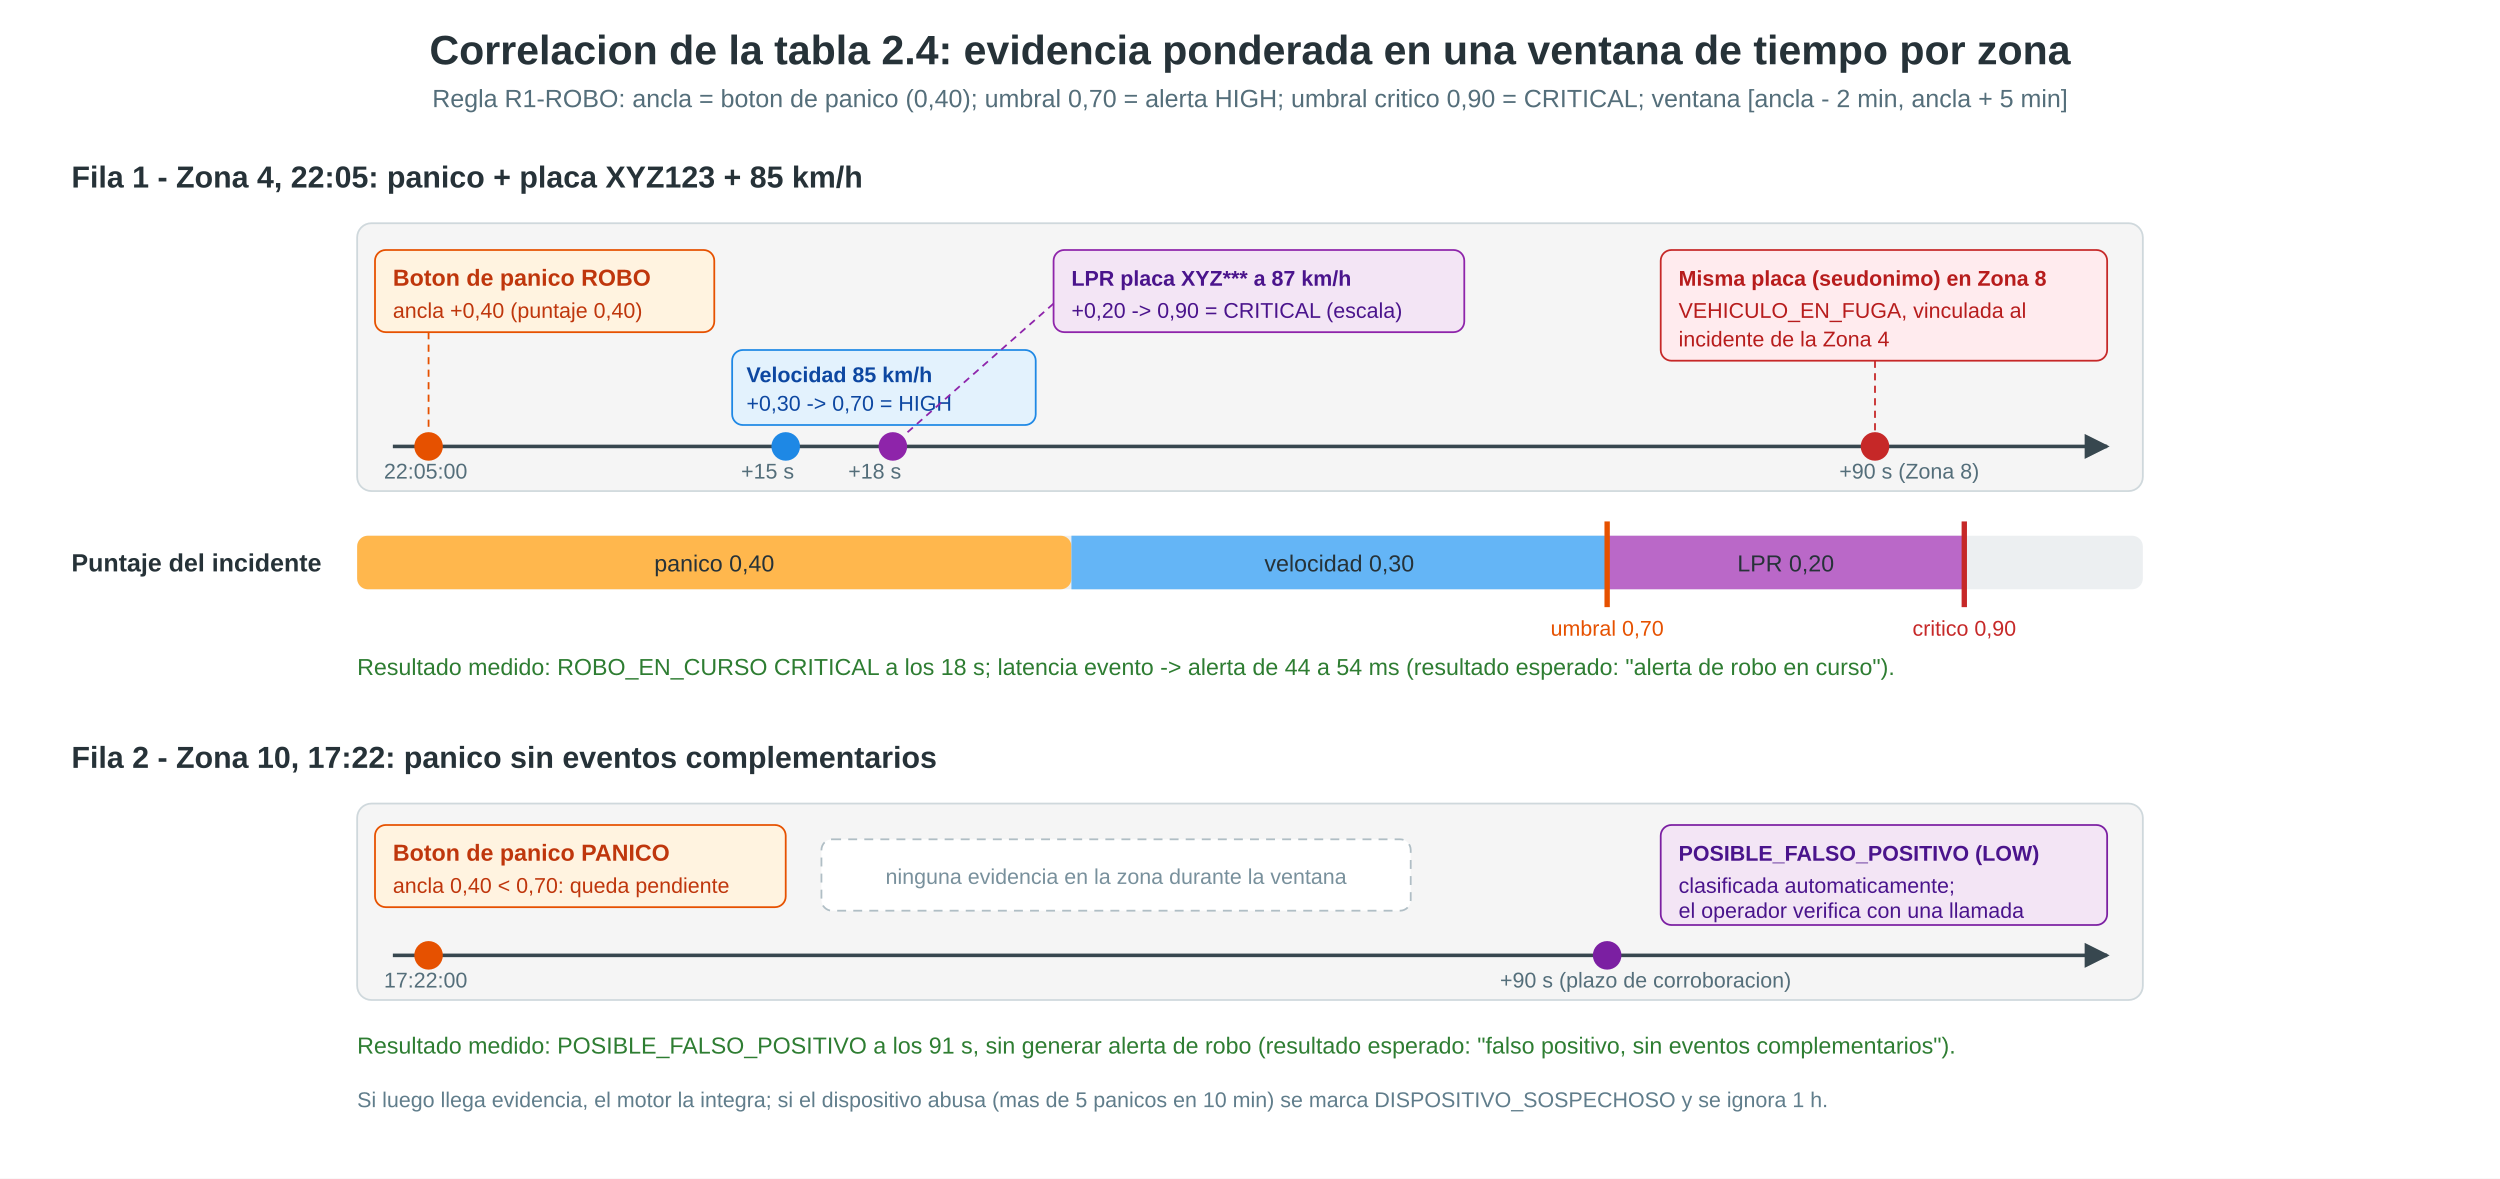
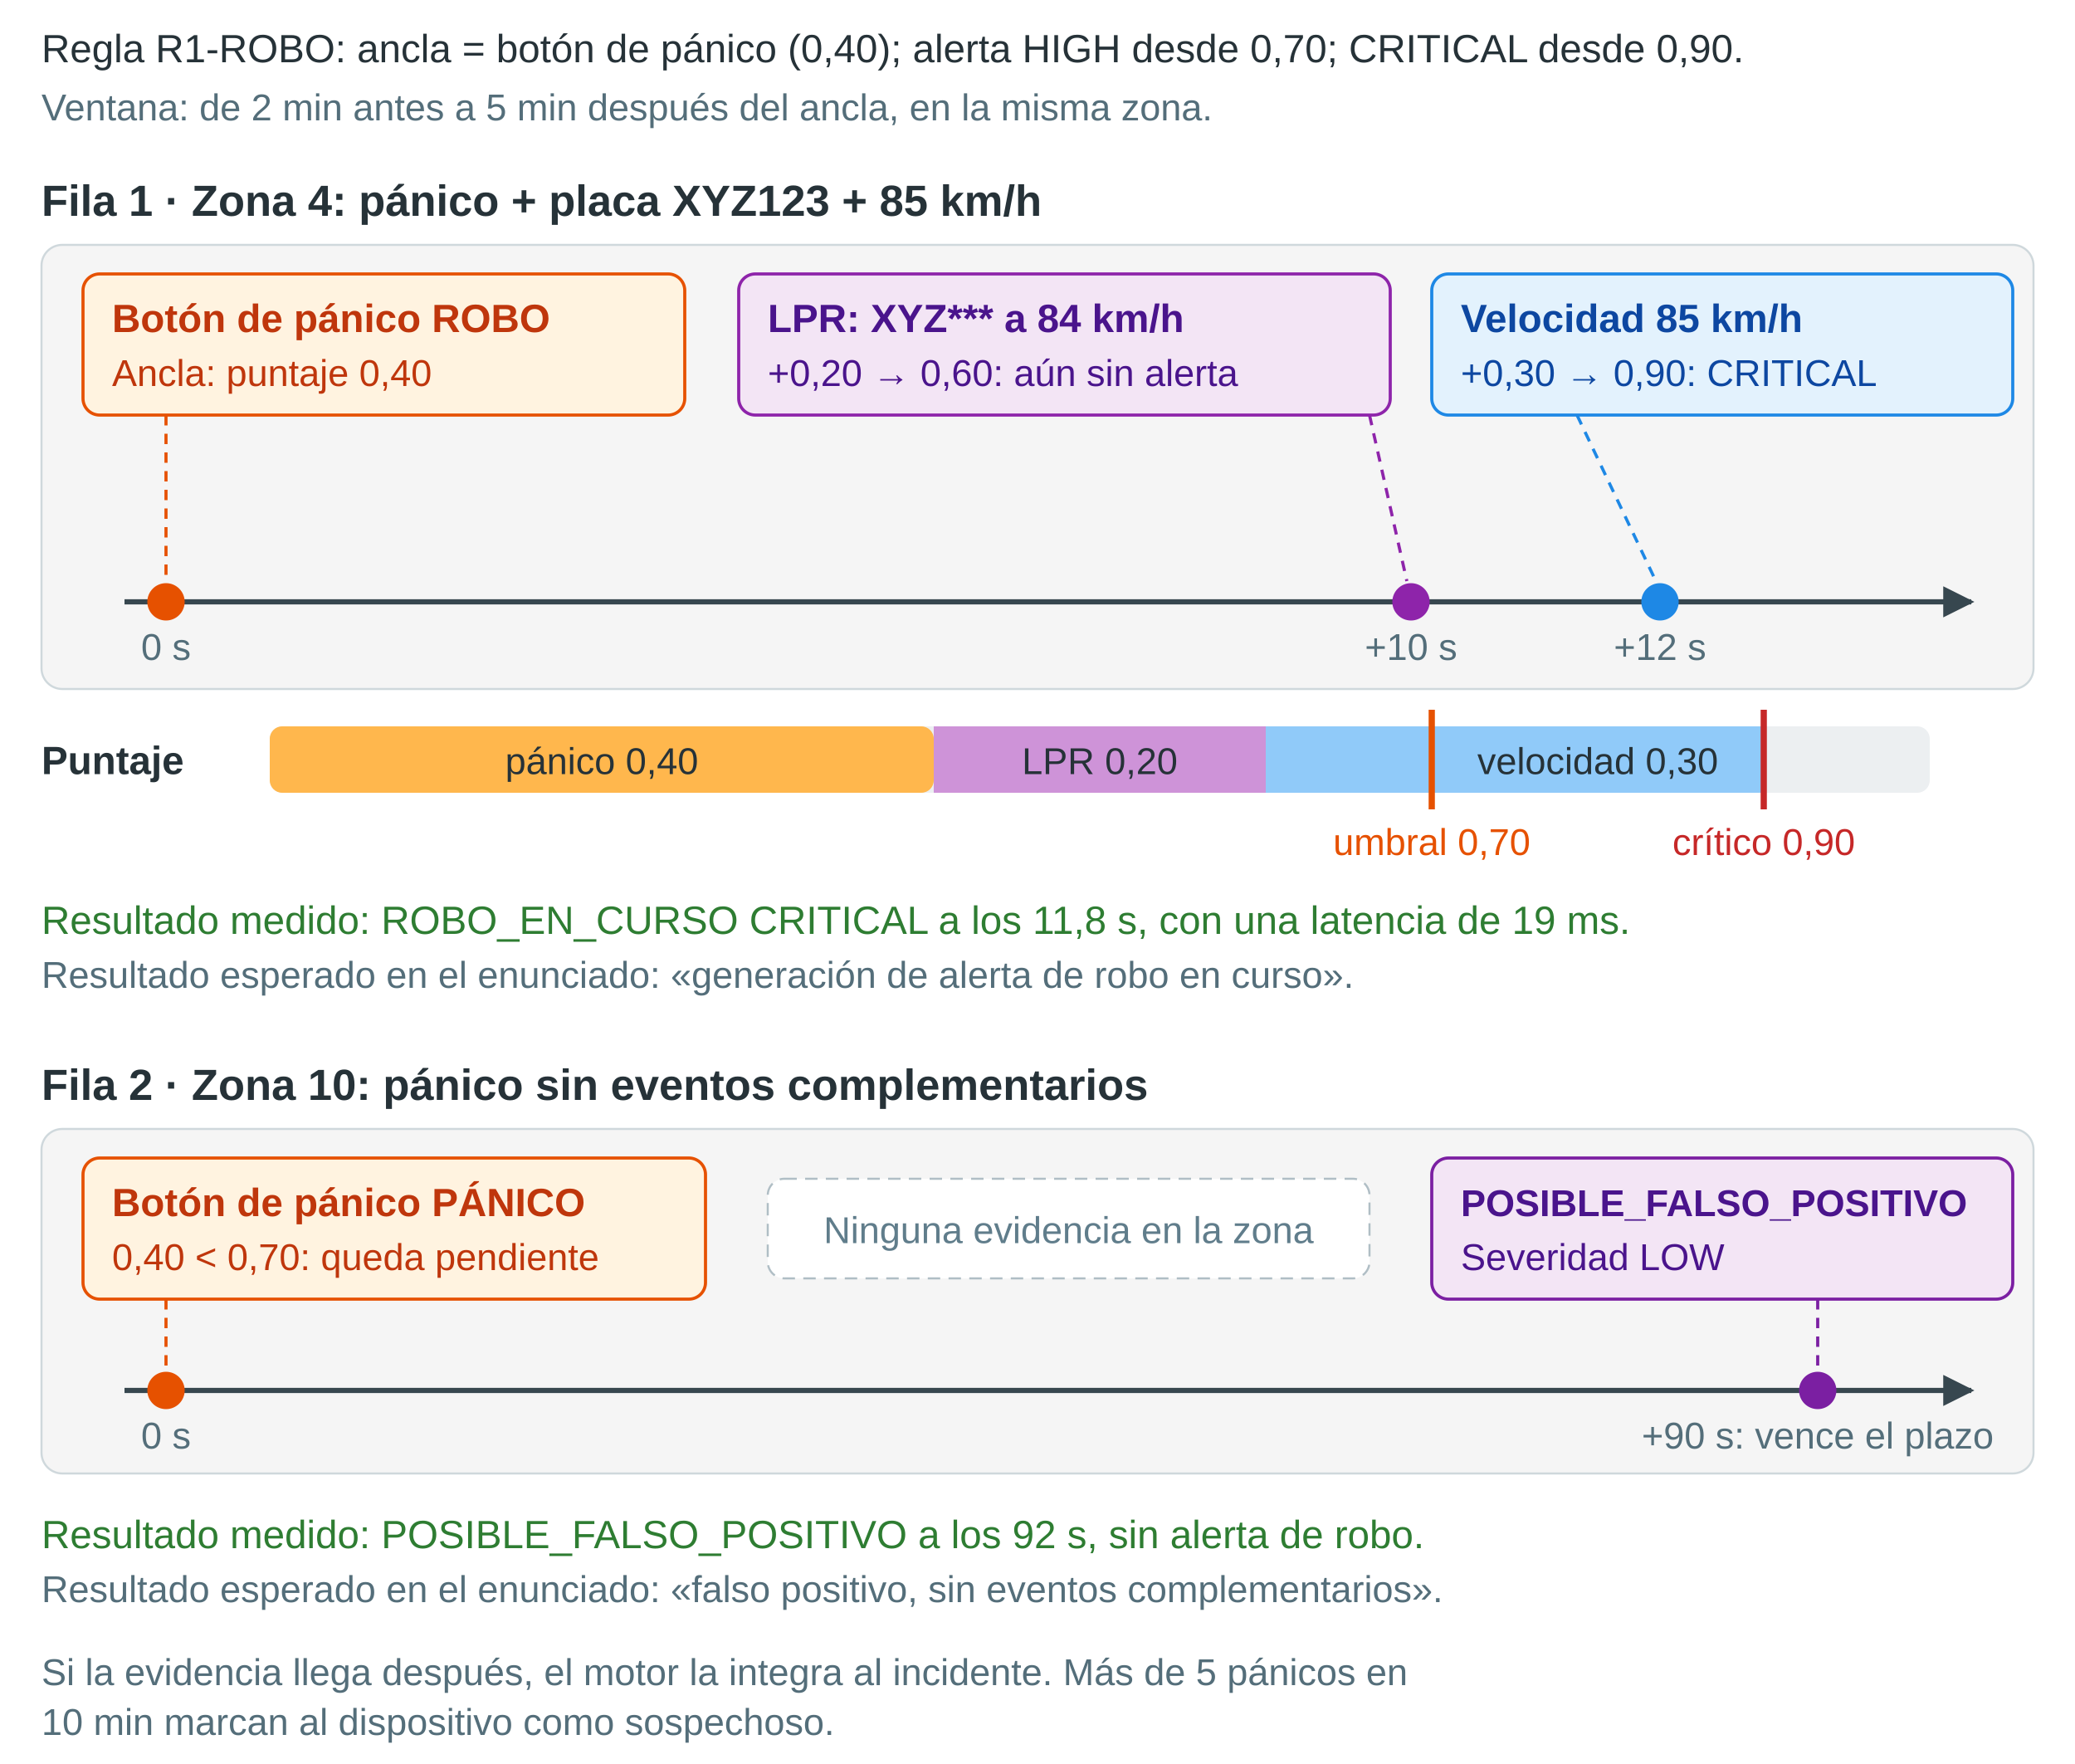
- <svg xmlns="http://www.w3.org/2000/svg" width="1400" height="660" viewBox="0 0 1400 660" font-family="Arial, Helvetica, sans-serif">
+ <svg xmlns="http://www.w3.org/2000/svg" width="1000" height="850" viewBox="0 0 1000 850" font-family="Arial, Helvetica, sans-serif">
  <defs>
-     <marker id="a" viewBox="0 0 10 10" refX="9" refY="5" markerWidth="7" markerHeight="7" orient="auto">
+     <marker id="f" viewBox="0 0 10 10" refX="9" refY="5" markerWidth="6" markerHeight="6" orient="auto">
      <path d="M0,0 L10,5 L0,10 z" fill="#37474f" />
    </marker>
  </defs>
-   <rect width="1400" height="660" fill="#ffffff" />
-   <text x="700" y="36" text-anchor="middle" font-size="23" font-weight="bold" fill="#263238">Correlacion de la tabla 2.4: evidencia ponderada en una ventana de tiempo por zona</text>
-   <text x="700" y="60" text-anchor="middle" font-size="14" fill="#546e7a">Regla R1-ROBO: ancla = boton de panico (0,40); umbral 0,70 = alerta HIGH; umbral critico 0,90 = CRITICAL; ventana [ancla - 2 min, ancla + 5 min]</text>
-   <text x="40" y="105" font-size="17" font-weight="bold" fill="#263238">Fila 1 - Zona 4, 22:05: panico + placa XYZ123 + 85 km/h</text>
-   <rect x="200" y="125" width="1000" height="150" rx="8" fill="#f5f5f5" stroke="#cfd8dc" />
-   <line x1="220" y1="250" x2="1180" y2="250" stroke="#37474f" stroke-width="2" marker-end="url(#a)" />
-   <g font-size="12" fill="#546e7a">
-     <text x="215" y="268">22:05:00</text>
-     <text x="415" y="268">+15 s</text>
-     <text x="475" y="268">+18 s</text>
-     <text x="1030" y="268">+90 s (Zona 8)</text>
+   <rect width="1000" height="850" fill="#ffffff" />
+   <text x="20" y="30" font-size="19" fill="#263238">Regla R1-ROBO: ancla = botón de pánico (0,40); alerta HIGH desde 0,70; CRITICAL desde 0,90.</text>
+   <text x="20" y="58" font-size="18" fill="#546e7a">Ventana: de 2 min antes a 5 min después del ancla, en la misma zona.</text>
+   <text x="20" y="104" font-size="21" font-weight="bold" fill="#263238">Fila 1 · Zona 4: pánico + placa XYZ123 + 85 km/h</text>
+   <rect x="20" y="118" width="960" height="214" rx="10" fill="#f5f5f5" stroke="#cfd8dc" />
+   <line x1="60" y1="290" x2="950" y2="290" stroke="#37474f" stroke-width="2.5" marker-end="url(#f)" />
+   <g font-size="18" fill="#546e7a" text-anchor="middle">
+     <text x="80" y="318">0 s</text>
+     <text x="680" y="318">+10 s</text>
+     <text x="800" y="318">+12 s</text>
  </g>
-   <circle cx="240" cy="250" r="8" fill="#e65100" />
-   <rect x="210" y="140" width="190" height="46" rx="6" fill="#fff3e0" stroke="#e65100" />
-   <text x="220" y="160" font-size="13" font-weight="bold" fill="#bf360c">Boton de panico ROBO</text>
-   <text x="220" y="178" font-size="12" fill="#bf360c">ancla +0,40 (puntaje 0,40)</text>
-   <line x1="240" y1="186" x2="240" y2="242" stroke="#e65100" stroke-dasharray="4 3" />
-   <circle cx="440" cy="250" r="8" fill="#1e88e5" />
-   <rect x="410" y="196" width="170" height="42" rx="6" fill="#e3f2fd" stroke="#1e88e5" />
-   <text x="418" y="214" font-size="12" font-weight="bold" fill="#0d47a1">Velocidad 85 km/h</text>
-   <text x="418" y="230" font-size="12" fill="#0d47a1">+0,30 -&gt; 0,70 = HIGH</text>
-   <circle cx="500" cy="250" r="8" fill="#8e24aa" />
-   <rect x="590" y="140" width="230" height="46" rx="6" fill="#f3e5f5" stroke="#8e24aa" />
-   <text x="600" y="160" font-size="12" font-weight="bold" fill="#4a148c">LPR placa XYZ*** a 87 km/h</text>
-   <text x="600" y="178" font-size="12" fill="#4a148c">+0,20 -&gt; 0,90 = CRITICAL (escala)</text>
-   <line x1="590" y1="170" x2="506" y2="244" stroke="#8e24aa" stroke-dasharray="4 3" />
-   <circle cx="1050" cy="250" r="8" fill="#c62828" />
-   <rect x="930" y="140" width="250" height="62" rx="6" fill="#ffebee" stroke="#c62828" />
-   <text x="940" y="160" font-size="12" font-weight="bold" fill="#b71c1c">Misma placa (seudonimo) en Zona 8</text>
-   <text x="940" y="178" font-size="12" fill="#b71c1c">VEHICULO_EN_FUGA, vinculada al</text>
-   <text x="940" y="194" font-size="12" fill="#b71c1c">incidente de la Zona 4</text>
-   <line x1="1050" y1="202" x2="1050" y2="242" stroke="#c62828" stroke-dasharray="4 3" />
-   <text x="40" y="320" font-size="14" font-weight="bold" fill="#263238">Puntaje del incidente</text>
-   <rect x="200" y="300" width="1000" height="30" rx="6" fill="#eceff1" />
-   <rect x="200" y="300" width="400" height="30" rx="6" fill="#ffb74d" />
-   <rect x="600" y="300" width="300" height="30" fill="#64b5f6" />
-   <rect x="900" y="300" width="200" height="30" fill="#ba68c8" />
-   <text x="400" y="320" text-anchor="middle" font-size="13" fill="#263238">panico 0,40</text>
-   <text x="750" y="320" text-anchor="middle" font-size="13" fill="#263238">velocidad 0,30</text>
-   <text x="1000" y="320" text-anchor="middle" font-size="13" fill="#263238">LPR 0,20</text>
-   <line x1="900" y1="292" x2="900" y2="340" stroke="#e65100" stroke-width="3" />
-   <text x="900" y="356" text-anchor="middle" font-size="12" fill="#e65100">umbral 0,70</text>
-   <line x1="1100" y1="292" x2="1100" y2="340" stroke="#c62828" stroke-width="3" />
-   <text x="1100" y="356" text-anchor="middle" font-size="12" fill="#c62828">critico 0,90</text>
-   <text x="200" y="378" font-size="13" fill="#2e7d32">Resultado medido: ROBO_EN_CURSO CRITICAL a los 18 s; latencia evento -&gt; alerta de 44 a 54 ms (resultado esperado: "alerta de robo en curso").</text>
-   <text x="40" y="430" font-size="17" font-weight="bold" fill="#263238">Fila 2 - Zona 10, 17:22: panico sin eventos complementarios</text>
-   <rect x="200" y="450" width="1000" height="110" rx="8" fill="#f5f5f5" stroke="#cfd8dc" />
-   <line x1="220" y1="535" x2="1180" y2="535" stroke="#37474f" stroke-width="2" marker-end="url(#a)" />
-   <g font-size="12" fill="#546e7a">
-     <text x="215" y="553">17:22:00</text>
-     <text x="840" y="553">+90 s (plazo de corroboracion)</text>
+   <rect x="40" y="132" width="290" height="68" rx="8" fill="#fff3e0" stroke="#e65100" stroke-width="1.5" />
+   <text x="54" y="160" font-size="19" font-weight="bold" fill="#bf360c">Botón de pánico ROBO</text>
+   <text x="54" y="186" font-size="18" fill="#bf360c">Ancla: puntaje 0,40</text>
+   <rect x="356" y="132" width="314" height="68" rx="8" fill="#f3e5f5" stroke="#8e24aa" stroke-width="1.5" />
+   <text x="370" y="160" font-size="19" font-weight="bold" fill="#4a148c">LPR: XYZ*** a 84 km/h</text>
+   <text x="370" y="186" font-size="18" fill="#4a148c">+0,20 → 0,60: aún sin alerta</text>
+   <rect x="690" y="132" width="280" height="68" rx="8" fill="#e3f2fd" stroke="#1e88e5" stroke-width="1.5" />
+   <text x="704" y="160" font-size="19" font-weight="bold" fill="#0d47a1">Velocidad 85 km/h</text>
+   <text x="704" y="186" font-size="18" fill="#0d47a1">+0,30 → 0,90: CRITICAL</text>
+   <g stroke-dasharray="5 4" stroke-width="1.5">
+     <line x1="80" y1="200" x2="80" y2="280" stroke="#e65100" />
+     <line x1="660" y1="200" x2="678" y2="280" stroke="#8e24aa" />
+     <line x1="760" y1="200" x2="798" y2="280" stroke="#1e88e5" />
  </g>
-   <circle cx="240" cy="535" r="8" fill="#e65100" />
-   <rect x="210" y="462" width="230" height="46" rx="6" fill="#fff3e0" stroke="#e65100" />
-   <text x="220" y="482" font-size="13" font-weight="bold" fill="#bf360c">Boton de panico PANICO</text>
-   <text x="220" y="500" font-size="12" fill="#bf360c">ancla 0,40 &lt; 0,70: queda pendiente</text>
-   <rect x="460" y="470" width="330" height="40" rx="6" fill="#ffffff" stroke="#b0bec5" stroke-dasharray="5 4" />
-   <text x="625" y="495" text-anchor="middle" font-size="12" fill="#78909c">ninguna evidencia en la zona durante la ventana</text>
-   <circle cx="900" cy="535" r="8" fill="#7b1fa2" />
-   <rect x="930" y="462" width="250" height="56" rx="6" fill="#f3e5f5" stroke="#7b1fa2" />
-   <text x="940" y="482" font-size="12" font-weight="bold" fill="#4a148c">POSIBLE_FALSO_POSITIVO (LOW)</text>
-   <text x="940" y="500" font-size="12" fill="#4a148c">clasificada automaticamente;</text>
-   <text x="940" y="514" font-size="12" fill="#4a148c">el operador verifica con una llamada</text>
-   <text x="200" y="590" font-size="13" fill="#2e7d32">Resultado medido: POSIBLE_FALSO_POSITIVO a los 91 s, sin generar alerta de robo (resultado esperado: "falso positivo, sin eventos complementarios").</text>
-   <text x="200" y="620" font-size="12" fill="#607d8b">Si luego llega evidencia, el motor la integra; si el dispositivo abusa (mas de 5 panicos en 10 min) se marca DISPOSITIVO_SOSPECHOSO y se ignora 1 h.</text>
+   <circle cx="80" cy="290" r="9" fill="#e65100" />
+   <circle cx="680" cy="290" r="9" fill="#8e24aa" />
+   <circle cx="800" cy="290" r="9" fill="#1e88e5" />
+   <text x="20" y="373" font-size="19" font-weight="bold" fill="#263238">Puntaje</text>
+   <rect x="130" y="350" width="800" height="32" rx="6" fill="#eceff1" />
+   <rect x="130" y="350" width="320" height="32" rx="6" fill="#ffb74d" />
+   <rect x="450" y="350" width="160" height="32" fill="#ce93d8" />
+   <rect x="610" y="350" width="240" height="32" fill="#90caf9" />
+   <g font-size="18" fill="#263238" text-anchor="middle">
+     <text x="290" y="373">pánico 0,40</text>
+     <text x="530" y="373">LPR 0,20</text>
+     <text x="770" y="373">velocidad 0,30</text>
+   </g>
+   <line x1="690" y1="342" x2="690" y2="390" stroke="#e65100" stroke-width="3" />
+   <line x1="850" y1="342" x2="850" y2="390" stroke="#c62828" stroke-width="3" />
+   <text x="690" y="412" text-anchor="middle" font-size="18" fill="#e65100">umbral 0,70</text>
+   <text x="850" y="412" text-anchor="middle" font-size="18" fill="#c62828">crítico 0,90</text>
+   <text x="20" y="450" font-size="19" fill="#2e7d32">Resultado medido: ROBO_EN_CURSO CRITICAL a los 11,8 s, con una latencia de 19 ms.</text>
+   <text x="20" y="476" font-size="18" fill="#546e7a">Resultado esperado en el enunciado: «generación de alerta de robo en curso».</text>
+   <text x="20" y="530" font-size="21" font-weight="bold" fill="#263238">Fila 2 · Zona 10: pánico sin eventos complementarios</text>
+   <rect x="20" y="544" width="960" height="166" rx="10" fill="#f5f5f5" stroke="#cfd8dc" />
+   <line x1="60" y1="670" x2="950" y2="670" stroke="#37474f" stroke-width="2.5" marker-end="url(#f)" />
+   <g font-size="18" fill="#546e7a" text-anchor="middle">
+     <text x="80" y="698">0 s</text>
+     <text x="876" y="698">+90 s: vence el plazo</text>
+   </g>
+   <rect x="40" y="558" width="300" height="68" rx="8" fill="#fff3e0" stroke="#e65100" stroke-width="1.5" />
+   <text x="54" y="586" font-size="19" font-weight="bold" fill="#bf360c">Botón de pánico PÁNICO</text>
+   <text x="54" y="612" font-size="18" fill="#bf360c">0,40 &lt; 0,70: queda pendiente</text>
+   <rect x="370" y="568" width="290" height="48" rx="8" fill="#ffffff" stroke="#b0bec5" stroke-dasharray="6 4" />
+   <text x="515" y="599" text-anchor="middle" font-size="18" fill="#607d8b">Ninguna evidencia en la zona</text>
+   <rect x="690" y="558" width="280" height="68" rx="8" fill="#f3e5f5" stroke="#7b1fa2" stroke-width="1.5" />
+   <text x="704" y="586" font-size="18" font-weight="bold" fill="#4a148c">POSIBLE_FALSO_POSITIVO</text>
+   <text x="704" y="612" font-size="18" fill="#4a148c">Severidad LOW</text>
+   <g stroke-dasharray="5 4" stroke-width="1.5">
+     <line x1="80" y1="626" x2="80" y2="660" stroke="#e65100" />
+     <line x1="876" y1="626" x2="876" y2="660" stroke="#7b1fa2" />
+   </g>
+   <circle cx="80" cy="670" r="9" fill="#e65100" />
+   <circle cx="876" cy="670" r="9" fill="#7b1fa2" />
+   <text x="20" y="746" font-size="19" fill="#2e7d32">Resultado medido: POSIBLE_FALSO_POSITIVO a los 92 s, sin alerta de robo.</text>
+   <text x="20" y="772" font-size="18" fill="#546e7a">Resultado esperado en el enunciado: «falso positivo, sin eventos complementarios».</text>
+   <text x="20" y="812" font-size="18" fill="#546e7a">Si la evidencia llega después, el motor la integra al incidente. Más de 5 pánicos en</text>
+   <text x="20" y="836" font-size="18" fill="#546e7a">10 min marcan al dispositivo como sospechoso.</text>
</svg>
